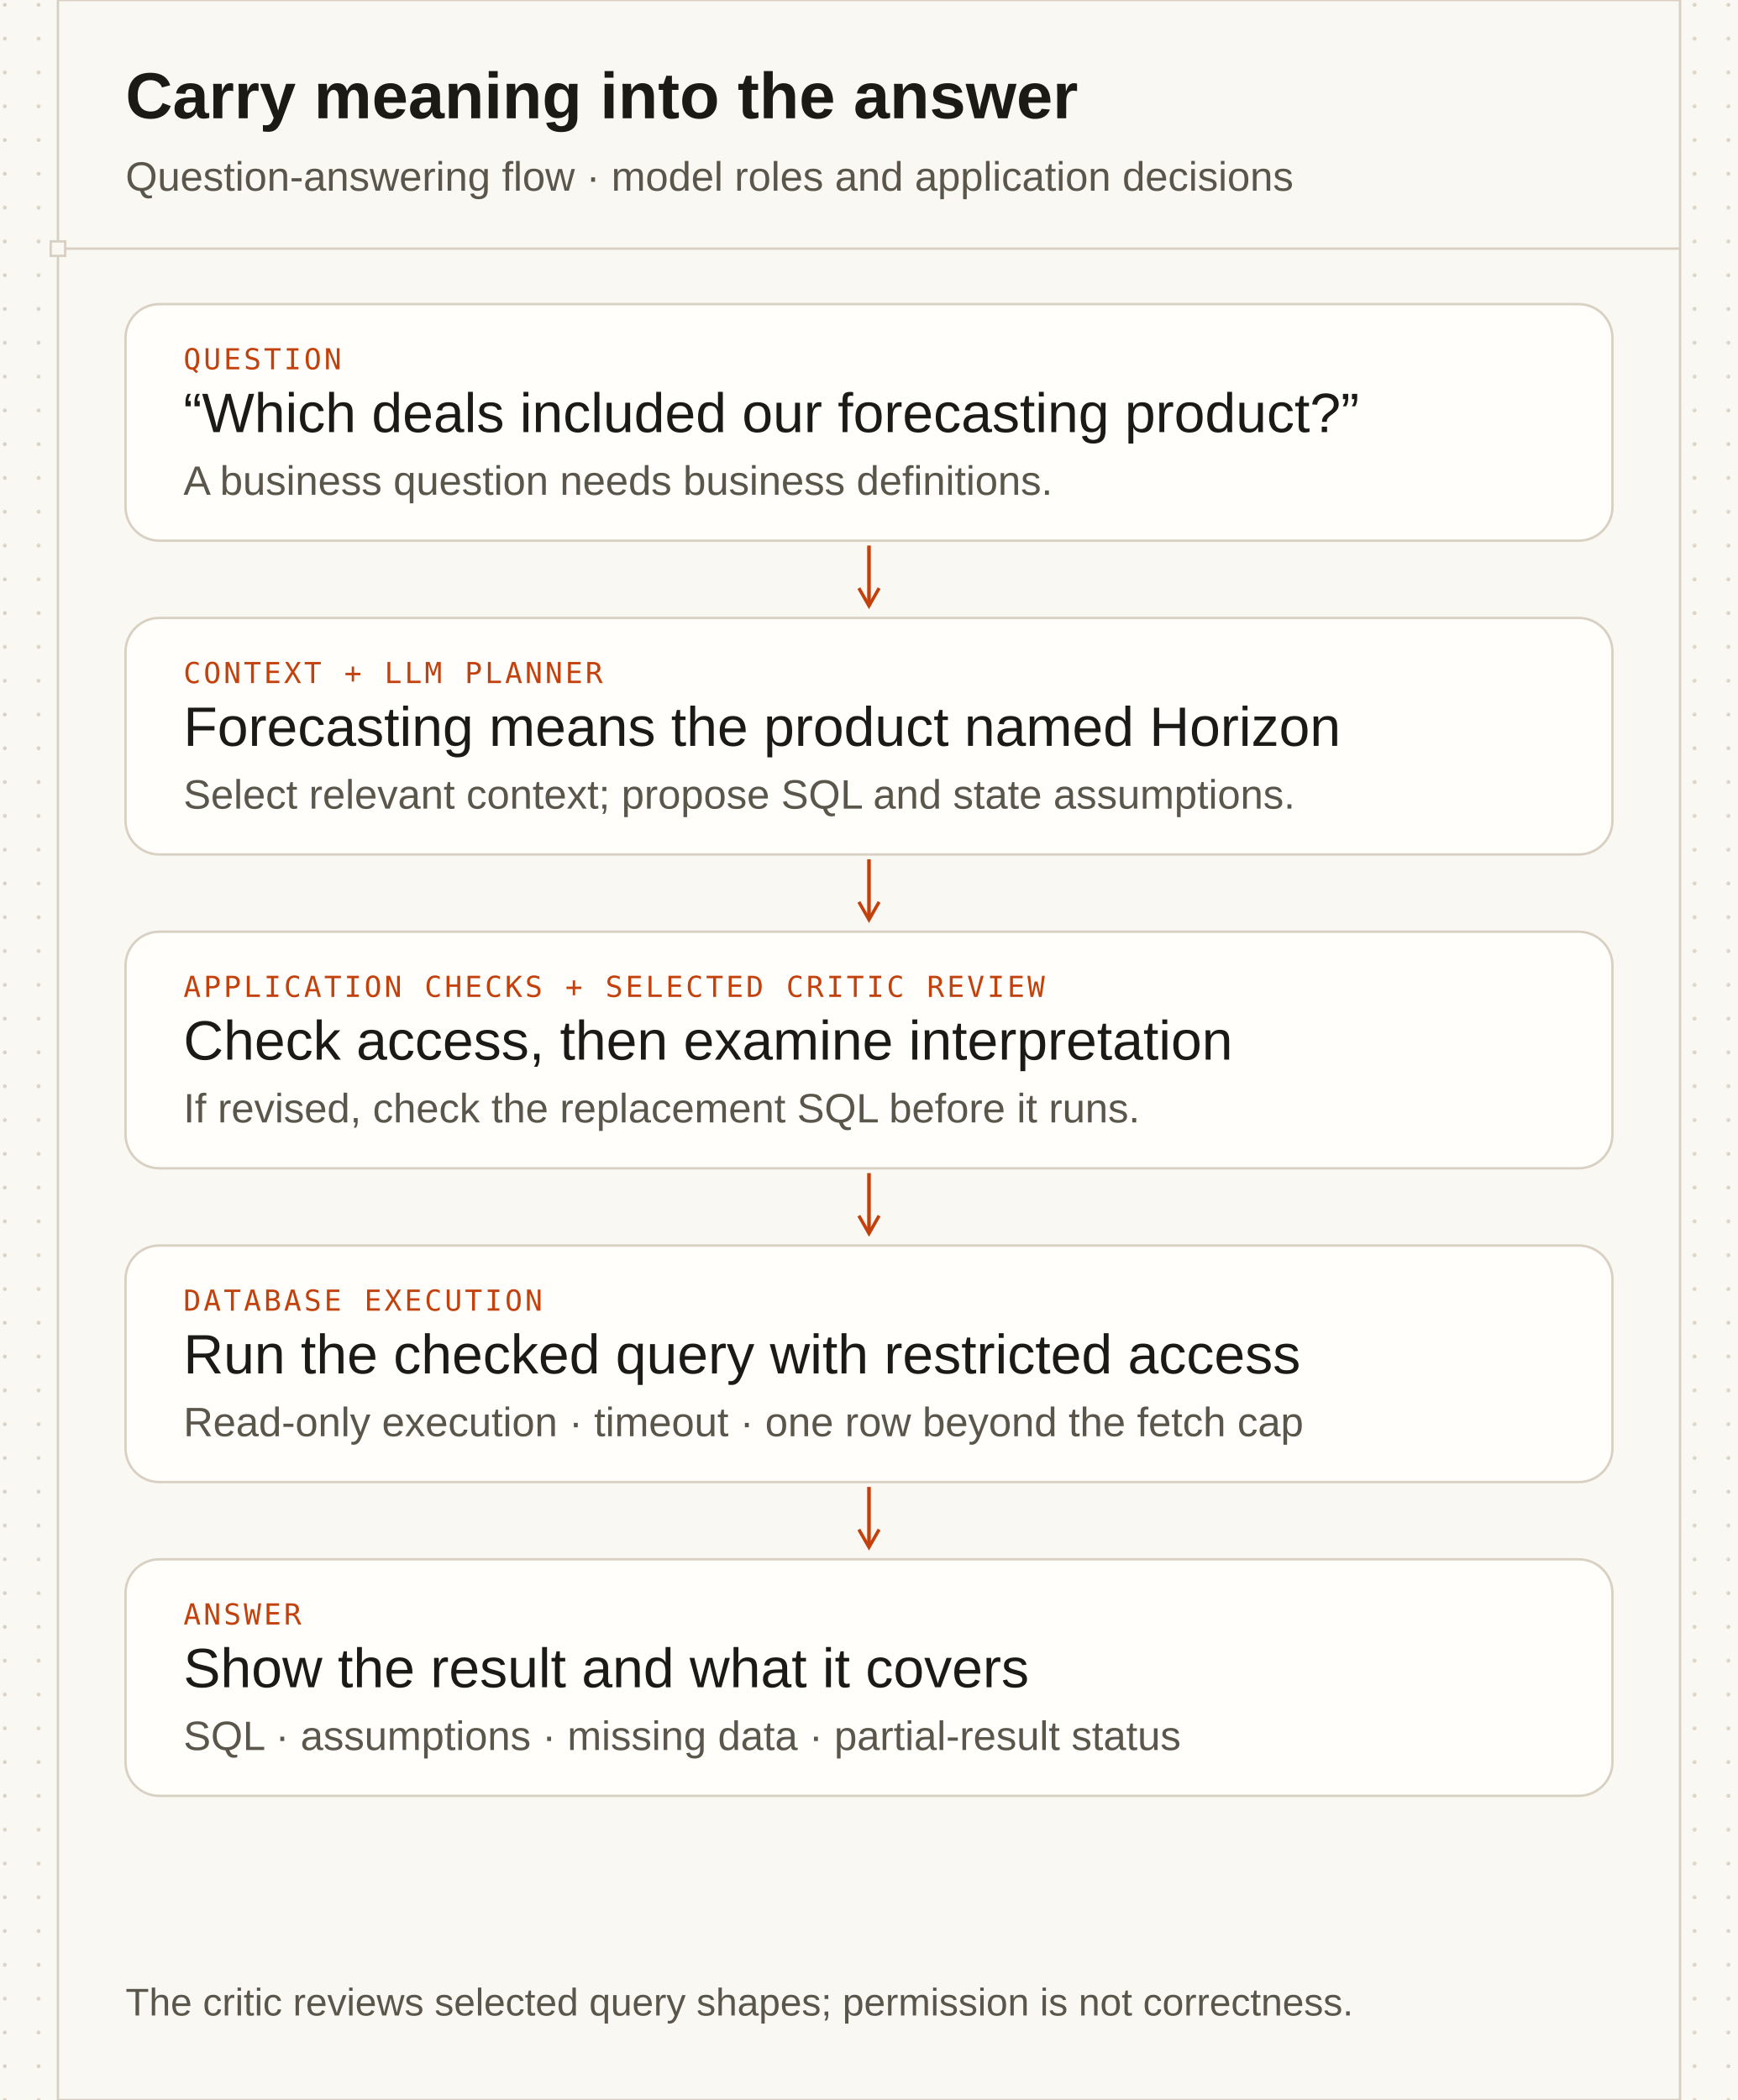
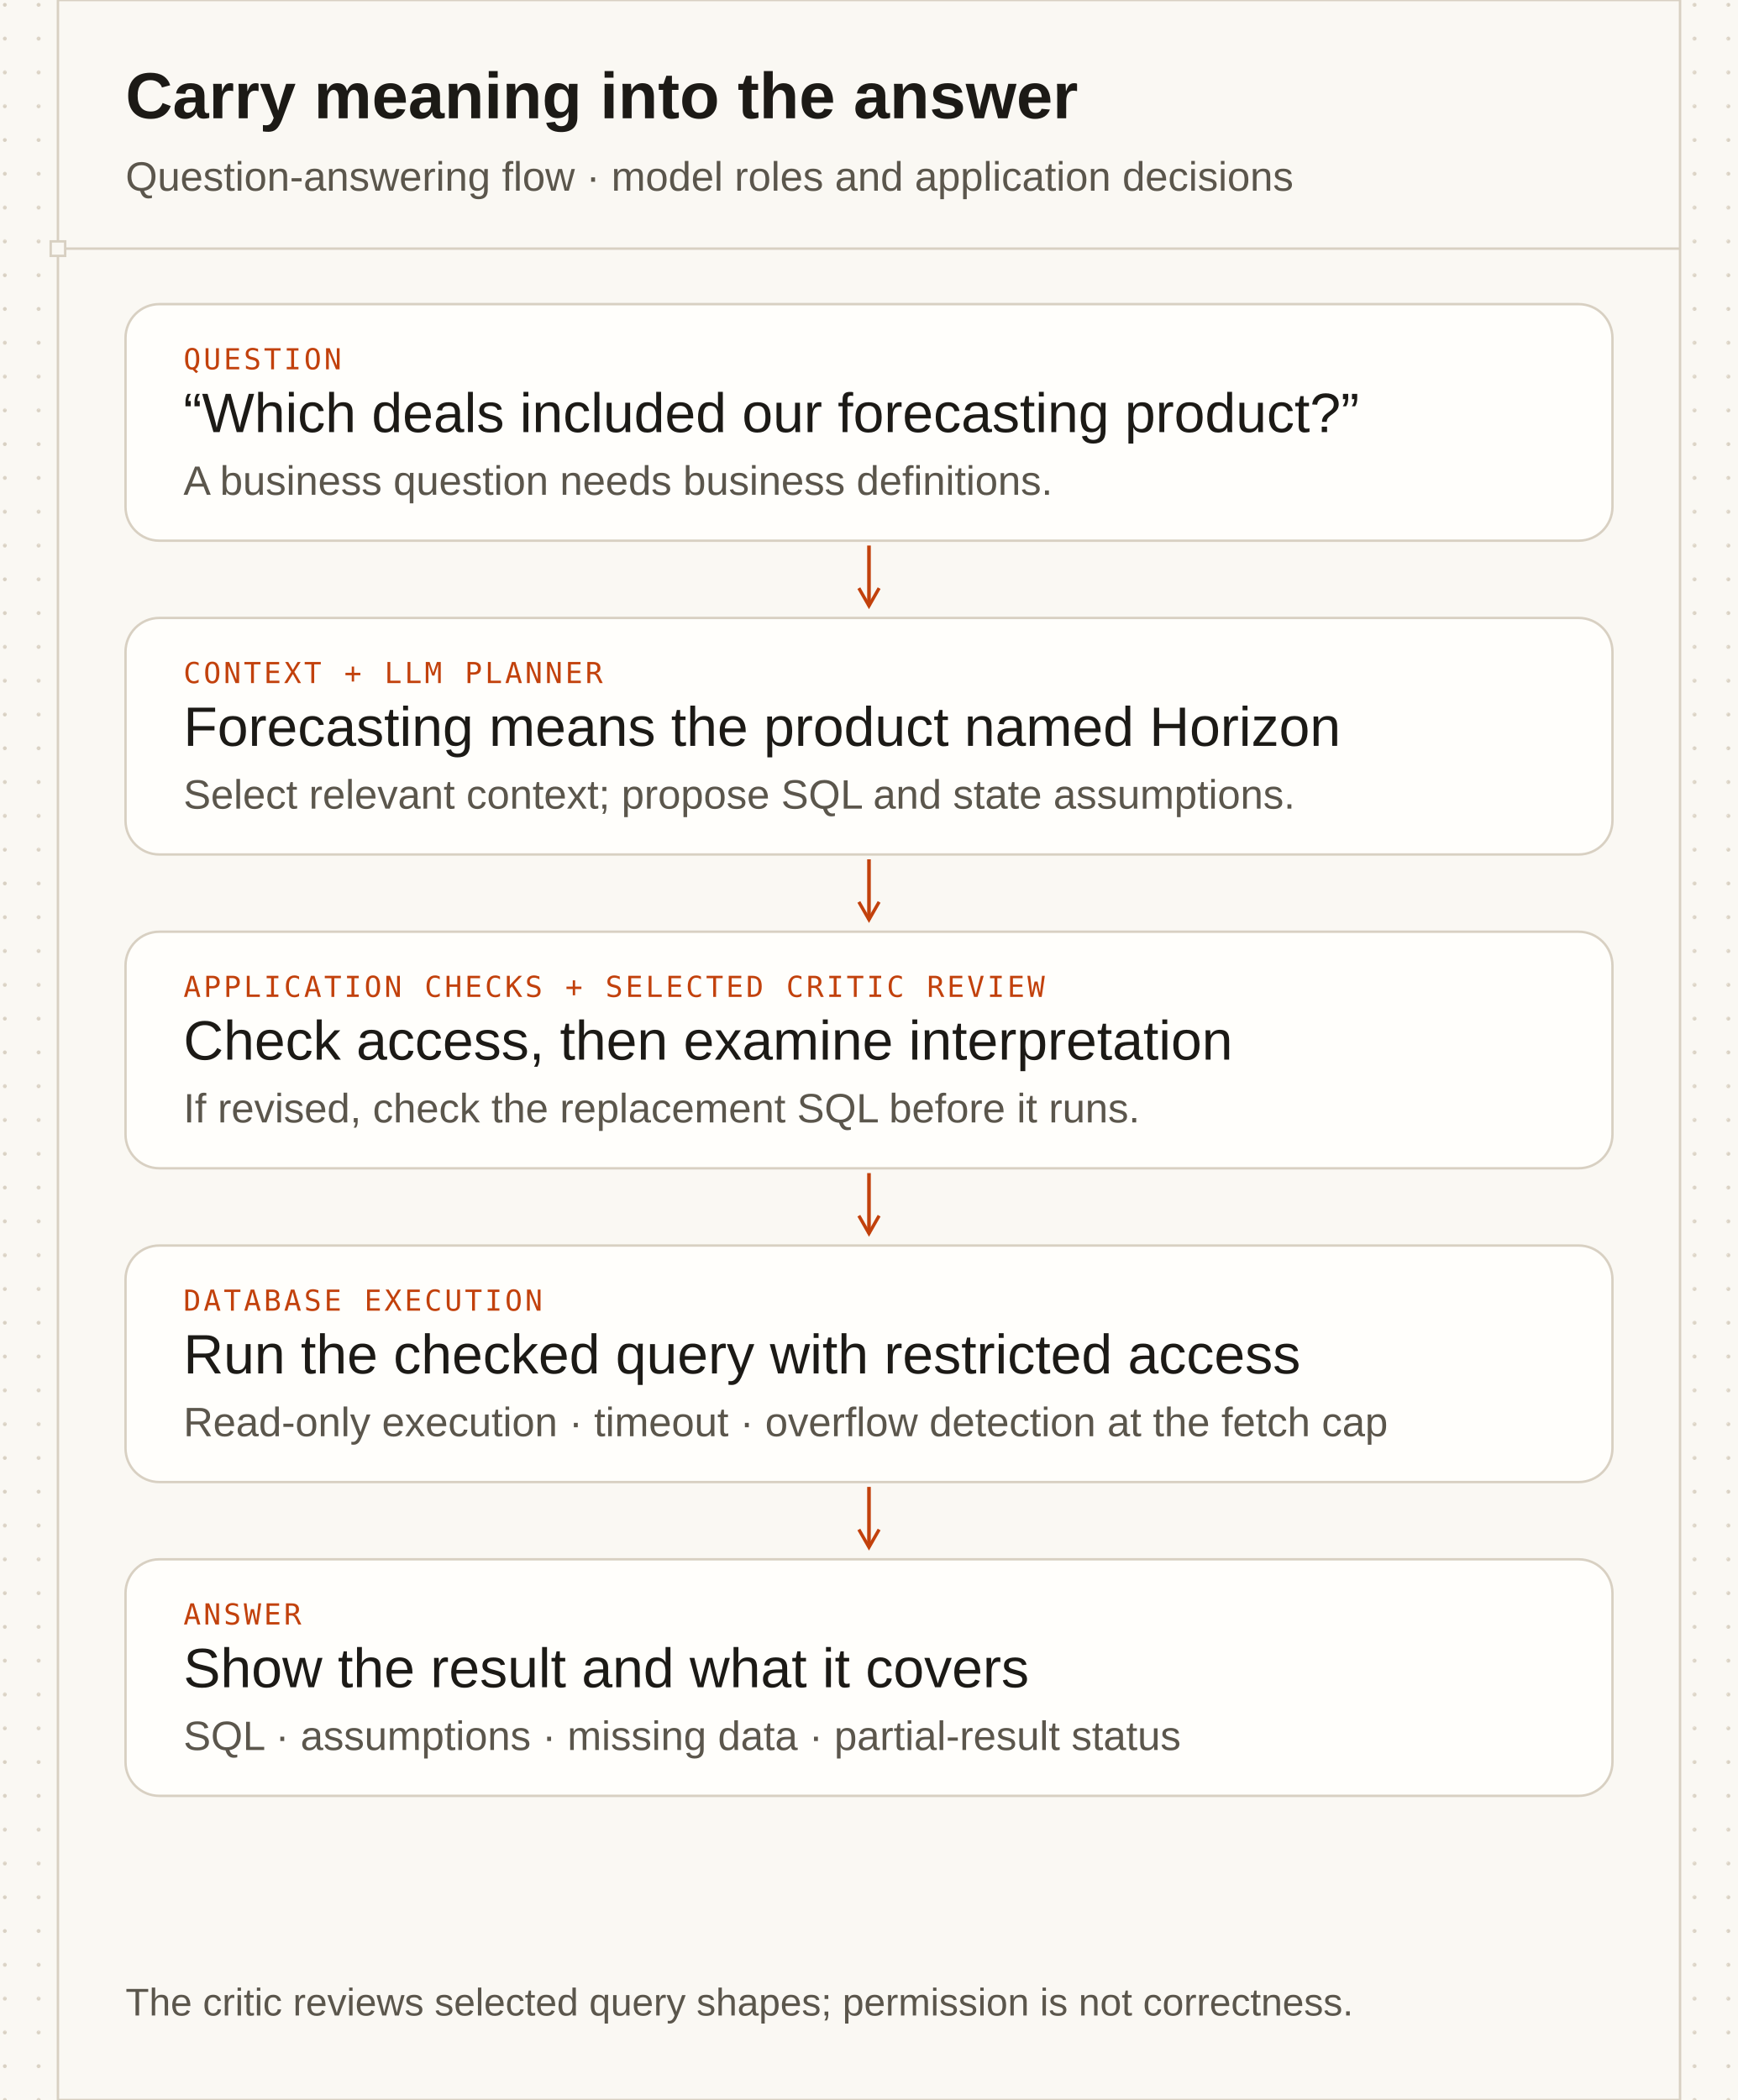
<svg xmlns="http://www.w3.org/2000/svg" width="720" height="870" viewBox="0 0 720 870" role="img" aria-labelledby="title desc">
  <defs>
    <pattern id="dots" width="14" height="14" patternUnits="userSpaceOnUse">
      <circle cx="2" cy="2" r=".8" fill="#d8d0c2" />
    </pattern>
    <marker id="arrow" viewBox="0 0 10 10" refX="8" refY="5" markerWidth="7" markerHeight="7" orient="auto">
      <path d="M1 1L8 5L1 9" fill="none" stroke="#c2410c" stroke-width="1.3" />
    </marker>
  </defs>
  <rect width="720" height="870" fill="#faf8f3" />
  <rect width="720" height="870" fill="url(#dots)" />
  <rect x="24" width="672" height="870" fill="#faf8f3" stroke="#d8d0c2" />
  <g font-family="Arial, Helvetica, sans-serif" fill="#1c1a16">
    <text x="52" y="49" font-size="27" font-weight="600">Carry meaning into the answer</text>
    <text x="52" y="79" font-size="17" fill="#5b564c">Question-answering flow · model roles and application decisions</text>
    <path d="M24 103H696" stroke="#d8d0c2" />
    <rect x="21" y="100" width="6" height="6" fill="#faf8f3" stroke="#d8d0c2" />
    <rect x="52" y="126" width="616" height="98" rx="14" fill="#fffefb" stroke="#d8d0c2" />
    <text x="76" y="153" font-size="12" font-family="monospace" letter-spacing="1.1" fill="#c2410c">QUESTION</text>
    <text x="76" y="179" font-size="23" font-weight="500">“Which deals included our forecasting product?”</text>
    <text x="76" y="205" font-size="17" fill="#5b564c">A business question needs business definitions.</text>
    <path d="M360 226V251" stroke="#c2410c" stroke-width="1.5" marker-end="url(#arrow)" />
    <rect x="52" y="256" width="616" height="98" rx="14" fill="#fffefb" stroke="#d8d0c2" />
    <text x="76" y="283" font-size="12" font-family="monospace" letter-spacing="1.1" fill="#c2410c">CONTEXT + LLM PLANNER</text>
    <text x="76" y="309" font-size="23" font-weight="500">Forecasting means the product named Horizon</text>
    <text x="76" y="335" font-size="17" fill="#5b564c">Select relevant context; propose SQL and state assumptions.</text>
    <path d="M360 356V381" stroke="#c2410c" stroke-width="1.5" marker-end="url(#arrow)" />
    <rect x="52" y="386" width="616" height="98" rx="14" fill="#fffefb" stroke="#d8d0c2" />
    <text x="76" y="413" font-size="12" font-family="monospace" letter-spacing="1.1" fill="#c2410c">APPLICATION CHECKS + SELECTED CRITIC REVIEW</text>
    <text x="76" y="439" font-size="23" font-weight="500">Check access, then examine interpretation</text>
    <text x="76" y="465" font-size="17" fill="#5b564c">If revised, check the replacement SQL before it runs.</text>
    <path d="M360 486V511" stroke="#c2410c" stroke-width="1.5" marker-end="url(#arrow)" />
    <rect x="52" y="516" width="616" height="98" rx="14" fill="#fffefb" stroke="#d8d0c2" />
    <text x="76" y="543" font-size="12" font-family="monospace" letter-spacing="1.1" fill="#c2410c">DATABASE EXECUTION</text>
    <text x="76" y="569" font-size="23" font-weight="500">Run the checked query with restricted access</text>
-     <text x="76" y="595" font-size="17" fill="#5b564c">Read-only execution · timeout · one row beyond the fetch cap</text>
+     <text x="76" y="595" font-size="17" fill="#5b564c">Read-only execution · timeout · overflow detection at the fetch cap</text>
    <path d="M360 616V641" stroke="#c2410c" stroke-width="1.5" marker-end="url(#arrow)" />
    <rect x="52" y="646" width="616" height="98" rx="14" fill="#fffefb" stroke="#d8d0c2" />
    <text x="76" y="673" font-size="12" font-family="monospace" letter-spacing="1.1" fill="#c2410c">ANSWER</text>
    <text x="76" y="699" font-size="23" font-weight="500">Show the result and what it covers</text>
    <text x="76" y="725" font-size="17" fill="#5b564c">SQL · assumptions · missing data · partial-result status</text>
    <text x="52" y="835" font-size="16" fill="#5b564c">The critic reviews selected query shapes; permission is not correctness.</text>
  </g>
</svg>
